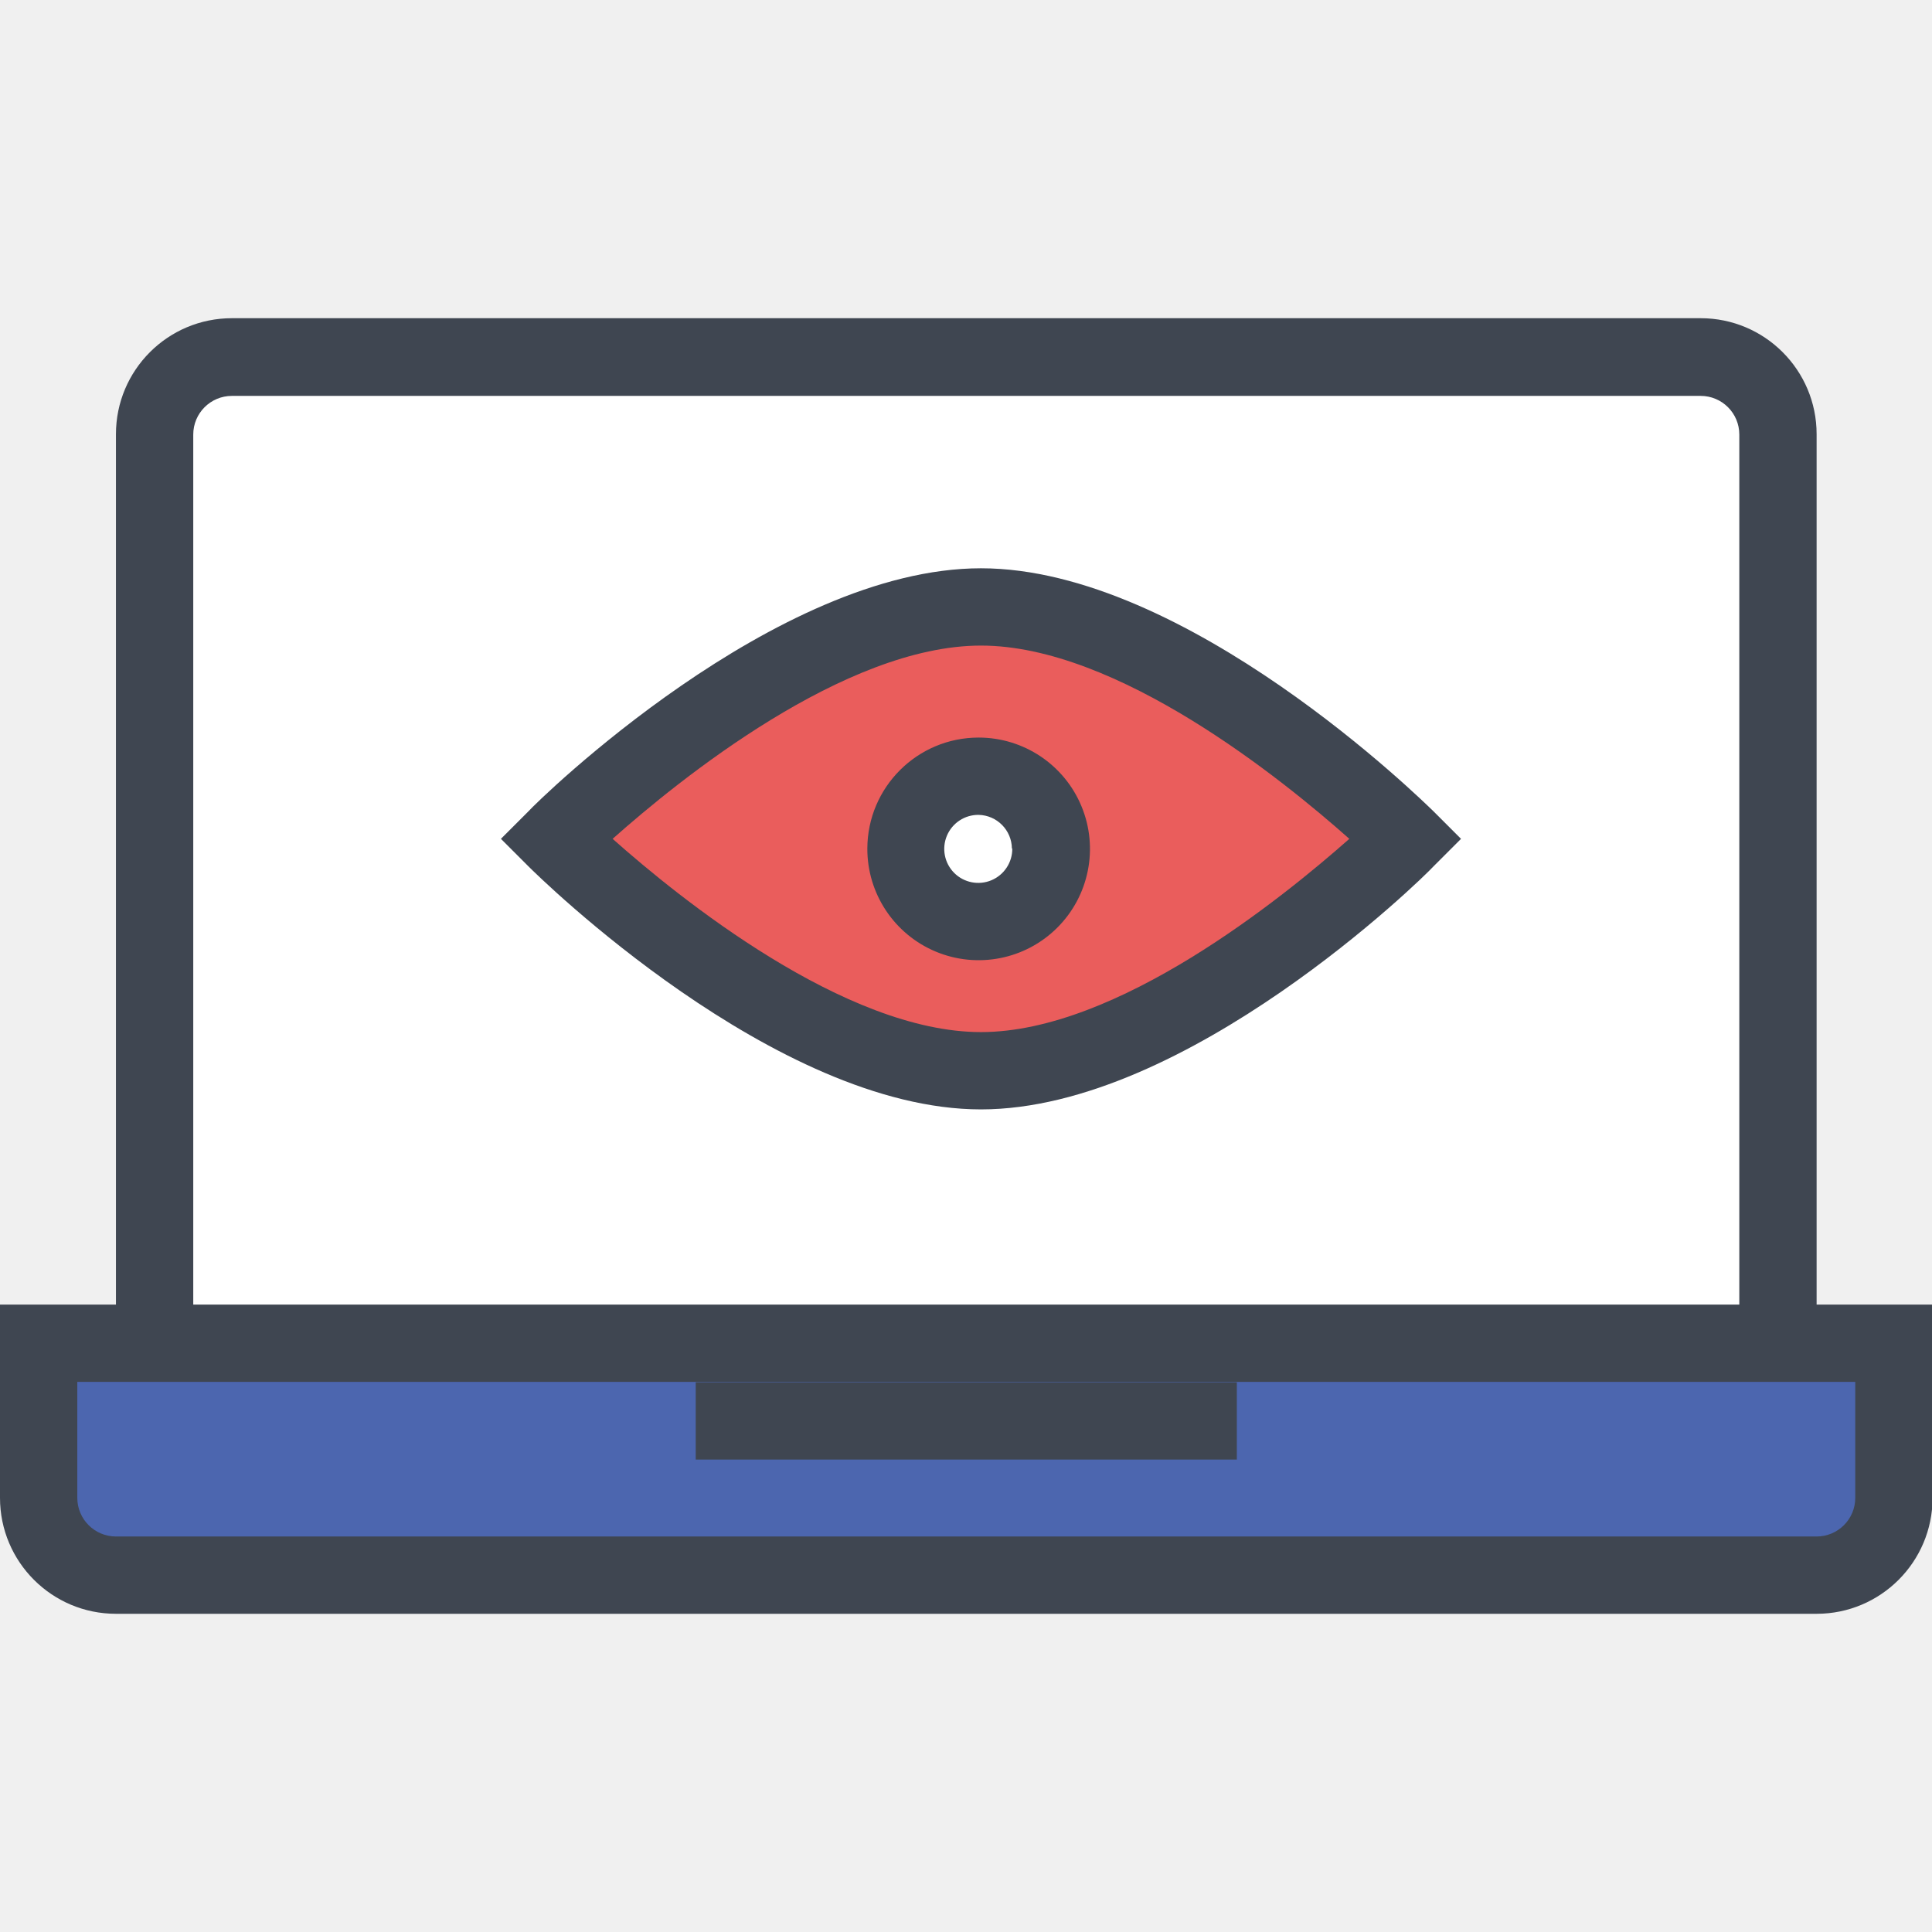
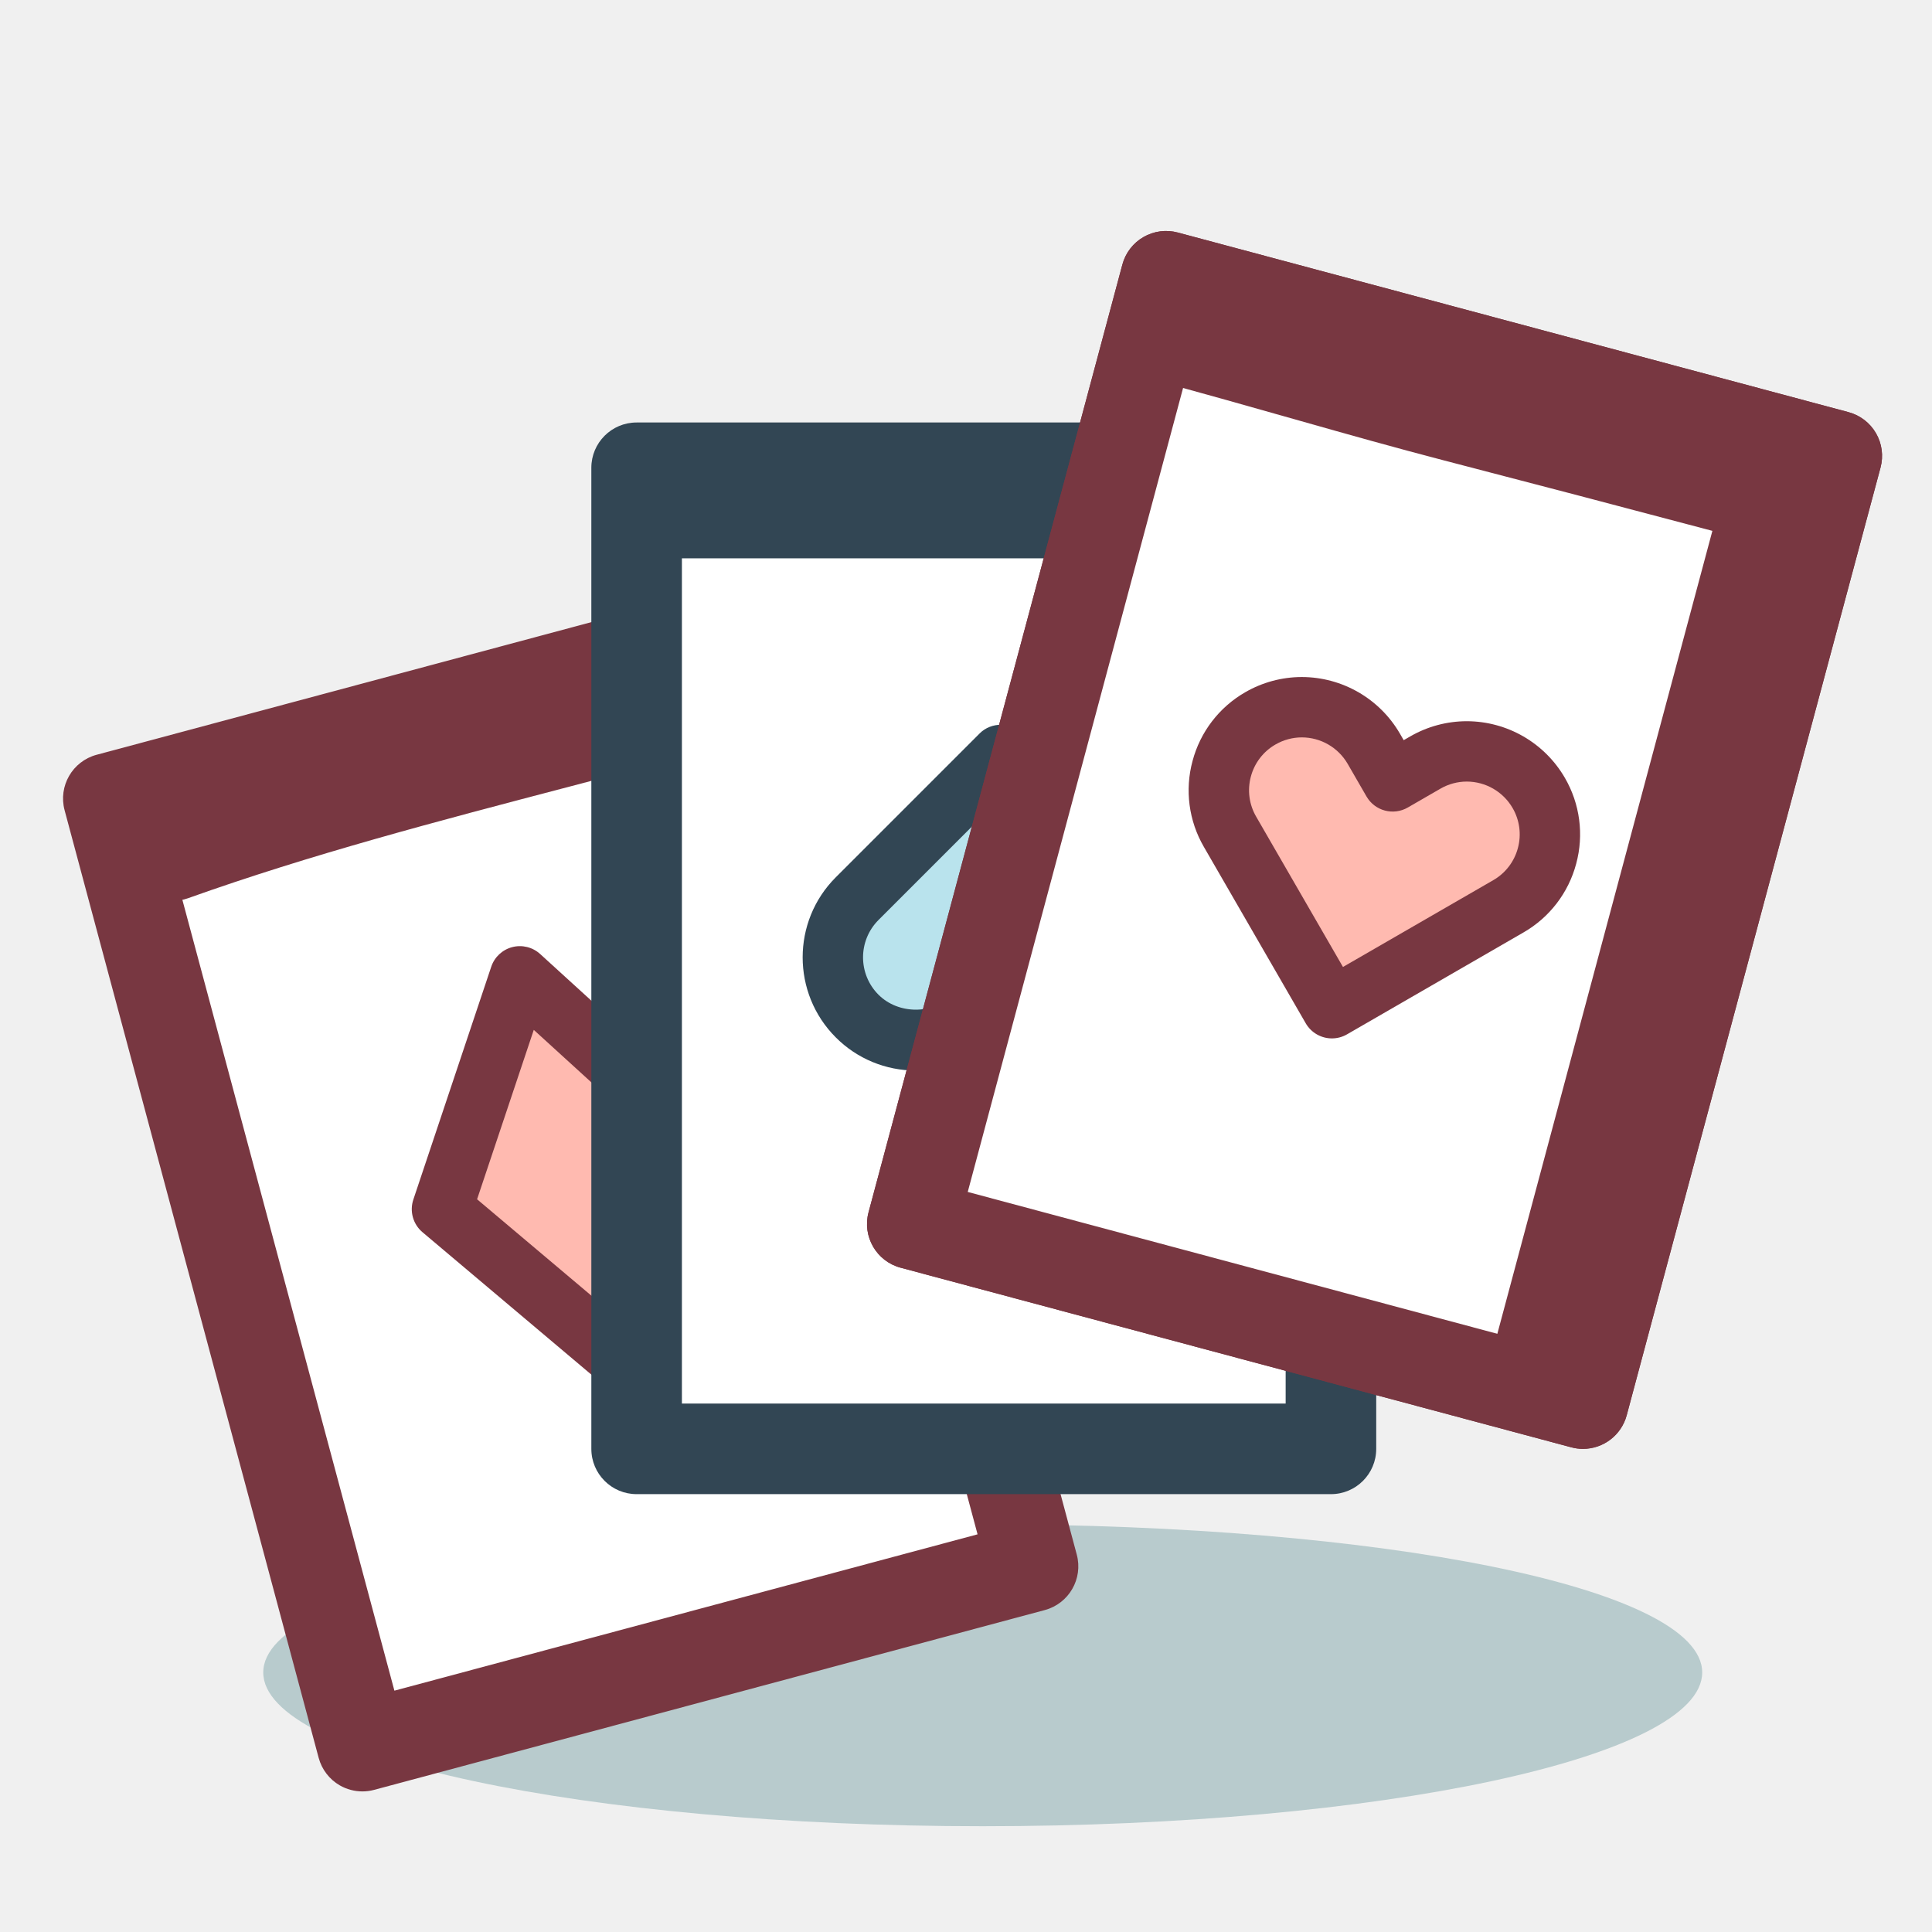
- <svg xmlns="http://www.w3.org/2000/svg" width="800px" height="800px" viewBox="0 -251.5 1527 1527" class="icon" version="1.1">
-   <path d="M132.888 44.296h1267.78v819.628H132.888z" fill="#FFFFFF" />
-   <path d="M440.21 409.356s192.764-179.322 322.597-179.322 340.01 187.265 340.01 187.265-261.499 173.823-324.43 179.628-314.654-168.019-338.177-187.57z" fill="#EA5D5C" />
-   <path d="M773.499 421.27m-40.019 0a40.019 40.019 0 1 0 80.038 0 40.019 40.019 0 1 0-80.038 0Z" fill="#FFFFFF" />
-   <path d="M39.103 815.962h1447.408v156.716H39.103z" fill="#4C66AF" />
-   <path d="M1435.8 779.609V91.647a91.647 91.647 0 0 0-91.647-91.647H183.294a91.647 91.647 0 0 0-91.647 91.647v687.962H0v152.745a91.647 91.647 0 0 0 91.647 91.647h1344.153a91.647 91.647 0 0 0 91.647-91.647v-152.745h-91.647zM152.745 91.952a30.549 30.549 0 0 1 30.549-30.549h1160.859a30.549 30.549 0 0 1 30.549 30.549v687.656H152.745V91.647z m1313.604 840.401a30.549 30.549 0 0 1-30.549 30.549H91.647a30.549 30.549 0 0 1-30.549-30.549v-91.647h1405.251v91.647z" fill="#3F4651" />
-   <path d="M549.881 841.012h427.685v61.098H549.881zM775.332 197.652c-162.52 0-349.785 183.294-357.728 192.153l-21.69 21.69 21.69 21.69c7.943 7.943 194.902 192.153 357.728 192.153s349.785-183.294 357.728-192.153l21.69-21.69-21.69-21.69c-8.248-7.943-195.208-192.153-357.728-192.153z m0 366.587c-107.532 0-238.587-106.005-291.131-152.745 52.544-46.74 183.294-152.745 291.131-152.745s238.587 106.005 291.131 152.745c-52.85 46.74-183.599 152.745-291.131 152.745z" fill="#3F4651" />
-   <path d="M685.518 419.131a87.981 87.981 0 1 0 87.981-87.675 87.981 87.981 0 0 0-87.981 87.675z m114.558 0a26.883 26.883 0 1 1-26.578-26.578 26.883 26.883 0 0 1 26.272 26.578z" fill="#3F4651" />
+ <svg xmlns="http://www.w3.org/2000/svg" width="800px" height="800px" viewBox="0 0 1024 1024" class="icon" version="1.1">
+   <path d="M902.2 886.44c0 45-170.736 81.496-381.344 81.496s-381.328-36.496-381.328-81.496c0-45.008 171.28-78.504 381.888-78.504 210.616-0.008 380.784 33.496 380.784 78.504z" fill="#B8CBCD" />
+   <path d="M57.44 423.224L412.896 327.92l134.68 502.272-355.456 95.312z" fill="#FFFFFF" />
+   <path d="M192.08 949.488c-4.176 0-8.32-1.096-12-3.208a24.048 24.048 0 0 1-11.176-14.568L34.24 429.448a24 24 0 0 1 16.96-29.4l355.448-95.296a23.976 23.976 0 0 1 29.4 16.96l134.664 502.264a24 24 0 0 1-16.96 29.392l-355.456 95.296a23.92 23.92 0 0 1-6.216 0.824zM86.816 440.192l122.224 455.896 309.088-82.864-122.232-455.896-309.08 82.864z" fill="#783741" />
+   <path d="M91.528 477.496a24 24 0 0 1-8.072-46.608c66.872-23.88 134.96-41.728 207.048-60.624 48.728-12.768 99.112-25.968 149.48-41.296a24 24 0 0 1 13.968 45.92c-51.256 15.6-102.104 28.92-151.272 41.816-71.056 18.616-138.16 36.208-203.08 59.392a23.952 23.952 0 0 1-8.072 1.4z" fill="#783741" />
+   <path d="M334.584 725.488L234.248 640.864l41.28-123.376 95.224 86.768z" fill="#FFBAB0" />
+   <path d="M334.584 741.488c-3.728 0-7.392-1.304-10.312-3.768L223.936 653.104a16 16 0 0 1-4.856-17.312l41.28-123.376a15.984 15.984 0 0 1 25.952-6.752L381.52 592.432c4.544 4.144 6.312 10.512 4.56 16.4l-36.16 121.232a16 16 0 0 1-15.336 11.424zM252.864 635.64l73.368 61.872 26.312-88.2-69.632-63.456-30.048 89.784z" fill="#783741" />
+   <path d="M337.424 247.928h368v520h-368z" fill="#FFFFFF" />
+   <path d="M705.424 791.928h-368a24 24 0 0 1-24-24v-520a24 24 0 0 1 24-24h368a24 24 0 0 1 24 24v520a24 24 0 0 1-24 24z m-344-48h320v-472h-320v472z" fill="#324654" />
+   <path d="M691.528 295.928h-341.44a24 24 0 1 1 0-48h341.448a24 24 0 1 1-0.008 48z" fill="#324654" />
+   <path d="M516.528 538.52l14.144-14.144 14.144 14.144a44.008 44.008 0 0 0 62.224 0 44.008 44.008 0 0 0 0-62.224l-14.144-14.144-62.224-62.224-62.216 62.224-14.144 14.144a44 44 0 0 0 62.216 62.224z" fill="#B9E3ED" />
+   <path d="M575.928 567.408a59.608 59.608 0 0 1-42.432-17.568l-2.832-2.832-2.832 2.832a59.608 59.608 0 0 1-42.432 17.568 59.576 59.576 0 0 1-42.424-17.568c-23.4-23.392-23.4-61.464 0-84.848l76.368-76.368c6-6 16.624-6 22.624 0l76.368 76.368c23.392 23.4 23.392 61.464 0 84.848a59.544 59.544 0 0 1-42.408 17.568z m-45.256-59.024c4.096 0 8.184 1.56 11.312 4.688l14.144 14.144c10.568 10.56 29.016 10.584 39.6 0a28.04 28.04 0 0 0 0-39.6l-65.056-65.056-65.056 65.064a28.032 28.032 0 0 0 0 39.592c10.584 10.584 29.032 10.56 39.6 0l14.144-14.144a15.92 15.92 0 0 1 11.312-4.688z" fill="#324654" />
+   <path d="M617.424 591.464l-56.576-56.576-56.56 56.576z" fill="#B9E3ED" />
+   <path d="M617.424 607.464H504.288a16 16 0 0 1-11.312-27.312l56.56-56.568c6-6 16.624-6 22.624 0l56.568 56.568a16 16 0 0 1-11.304 27.312z m-74.512-32h35.88l-17.944-17.944-17.936 17.944z" fill="#324654" />
+   <path d="M618.08 146.432l355.488 95.2-134.52 502.32-355.488-95.2z" fill="#FFBAB0" />
+   <path d="M839.016 767.936c-2.056 0-4.144-0.264-6.224-0.832l-355.472-95.2a23.984 23.984 0 0 1-16.968-29.384L594.88 140.216a23.976 23.976 0 0 1 29.392-16.968l355.472 95.2a23.984 23.984 0 0 1 16.968 29.392l-134.528 502.296a24.024 24.024 0 0 1-23.168 17.8zM512.92 631.752l309.104 82.792 122.12-455.928-309.104-82.8-122.12 455.936z" fill="#783741" />
+   <path d="M618.08 146.432l355.488 95.2-134.52 502.32-355.488-95.2z" fill="#FFFFFF" />
+   <path d="M839.016 767.936c-2.056 0-4.144-0.264-6.224-0.832l-355.472-95.2a23.984 23.984 0 0 1-16.968-29.384L594.88 140.216a23.976 23.976 0 0 1 29.392-16.968l355.472 95.2a23.984 23.984 0 0 1 16.968 29.392l-134.528 502.296a24.024 24.024 0 0 1-23.168 17.8zM512.92 631.752l309.104 82.792 122.12-455.928-309.104-82.8-122.12 455.936z" fill="#783741" />
+   <path d="M815.2 743.192a23.984 23.984 0 0 1-23.192-30.232l115.592-431.592a26880.44 26880.44 0 0 0-142.48-37.392c-52.36-13.64-98.328-27.744-157.624-43.624a23.984 23.984 0 0 1-16.968-29.392 23.952 23.952 0 0 1 29.392-16.968c59.136 15.832 105.016 29.912 157.304 43.528a24437.416 24437.416 0 0 1 165.984 43.672 23.992 23.992 0 0 1 16.968 29.392l-121.816 454.816a23.992 23.992 0 0 1-23.16 17.792z" fill="#783741" />
+   <path d="M755.456 404.152l-17.312 10-10-17.32a44.008 44.008 0 0 0-76.216 44.008l10.008 17.32 44 76.208 76.2-44.008 17.328-10.008a44 44 0 0 0-44.008-76.2z" fill="#FFBAB0" />
+   <path d="M705.936 550.376a16.016 16.016 0 0 1-13.864-8l-54-93.52a59.584 59.584 0 0 1-6-45.528 59.616 59.616 0 0 1 27.952-36.44 60 60 0 0 1 29.96-8.048 60.224 60.224 0 0 1 52 29.992l2 3.472 3.464-1.992a60.056 60.056 0 0 1 29.96-8.056 60.216 60.216 0 0 1 52 30.008 59.552 59.552 0 0 1 6.008 45.52 59.648 59.648 0 0 1-27.952 36.44l-93.528 54.008a16.016 16.016 0 0 1-8 2.144z m-15.944-159.544c-4.872 0-9.696 1.296-13.952 3.76a27.816 27.816 0 0 0-13.056 17.008 27.816 27.816 0 0 0 2.808 21.24l46.008 79.672 79.672-46.008a27.848 27.848 0 0 0 13.04-17.008 27.792 27.792 0 0 0-2.8-21.232 28.128 28.128 0 0 0-24.296-14.016 27.92 27.92 0 0 0-13.96 3.768l-17.312 9.992a16.016 16.016 0 0 1-21.864-5.856l-10-17.32a28.12 28.12 0 0 0-24.288-14z" fill="#783741" />
</svg>
